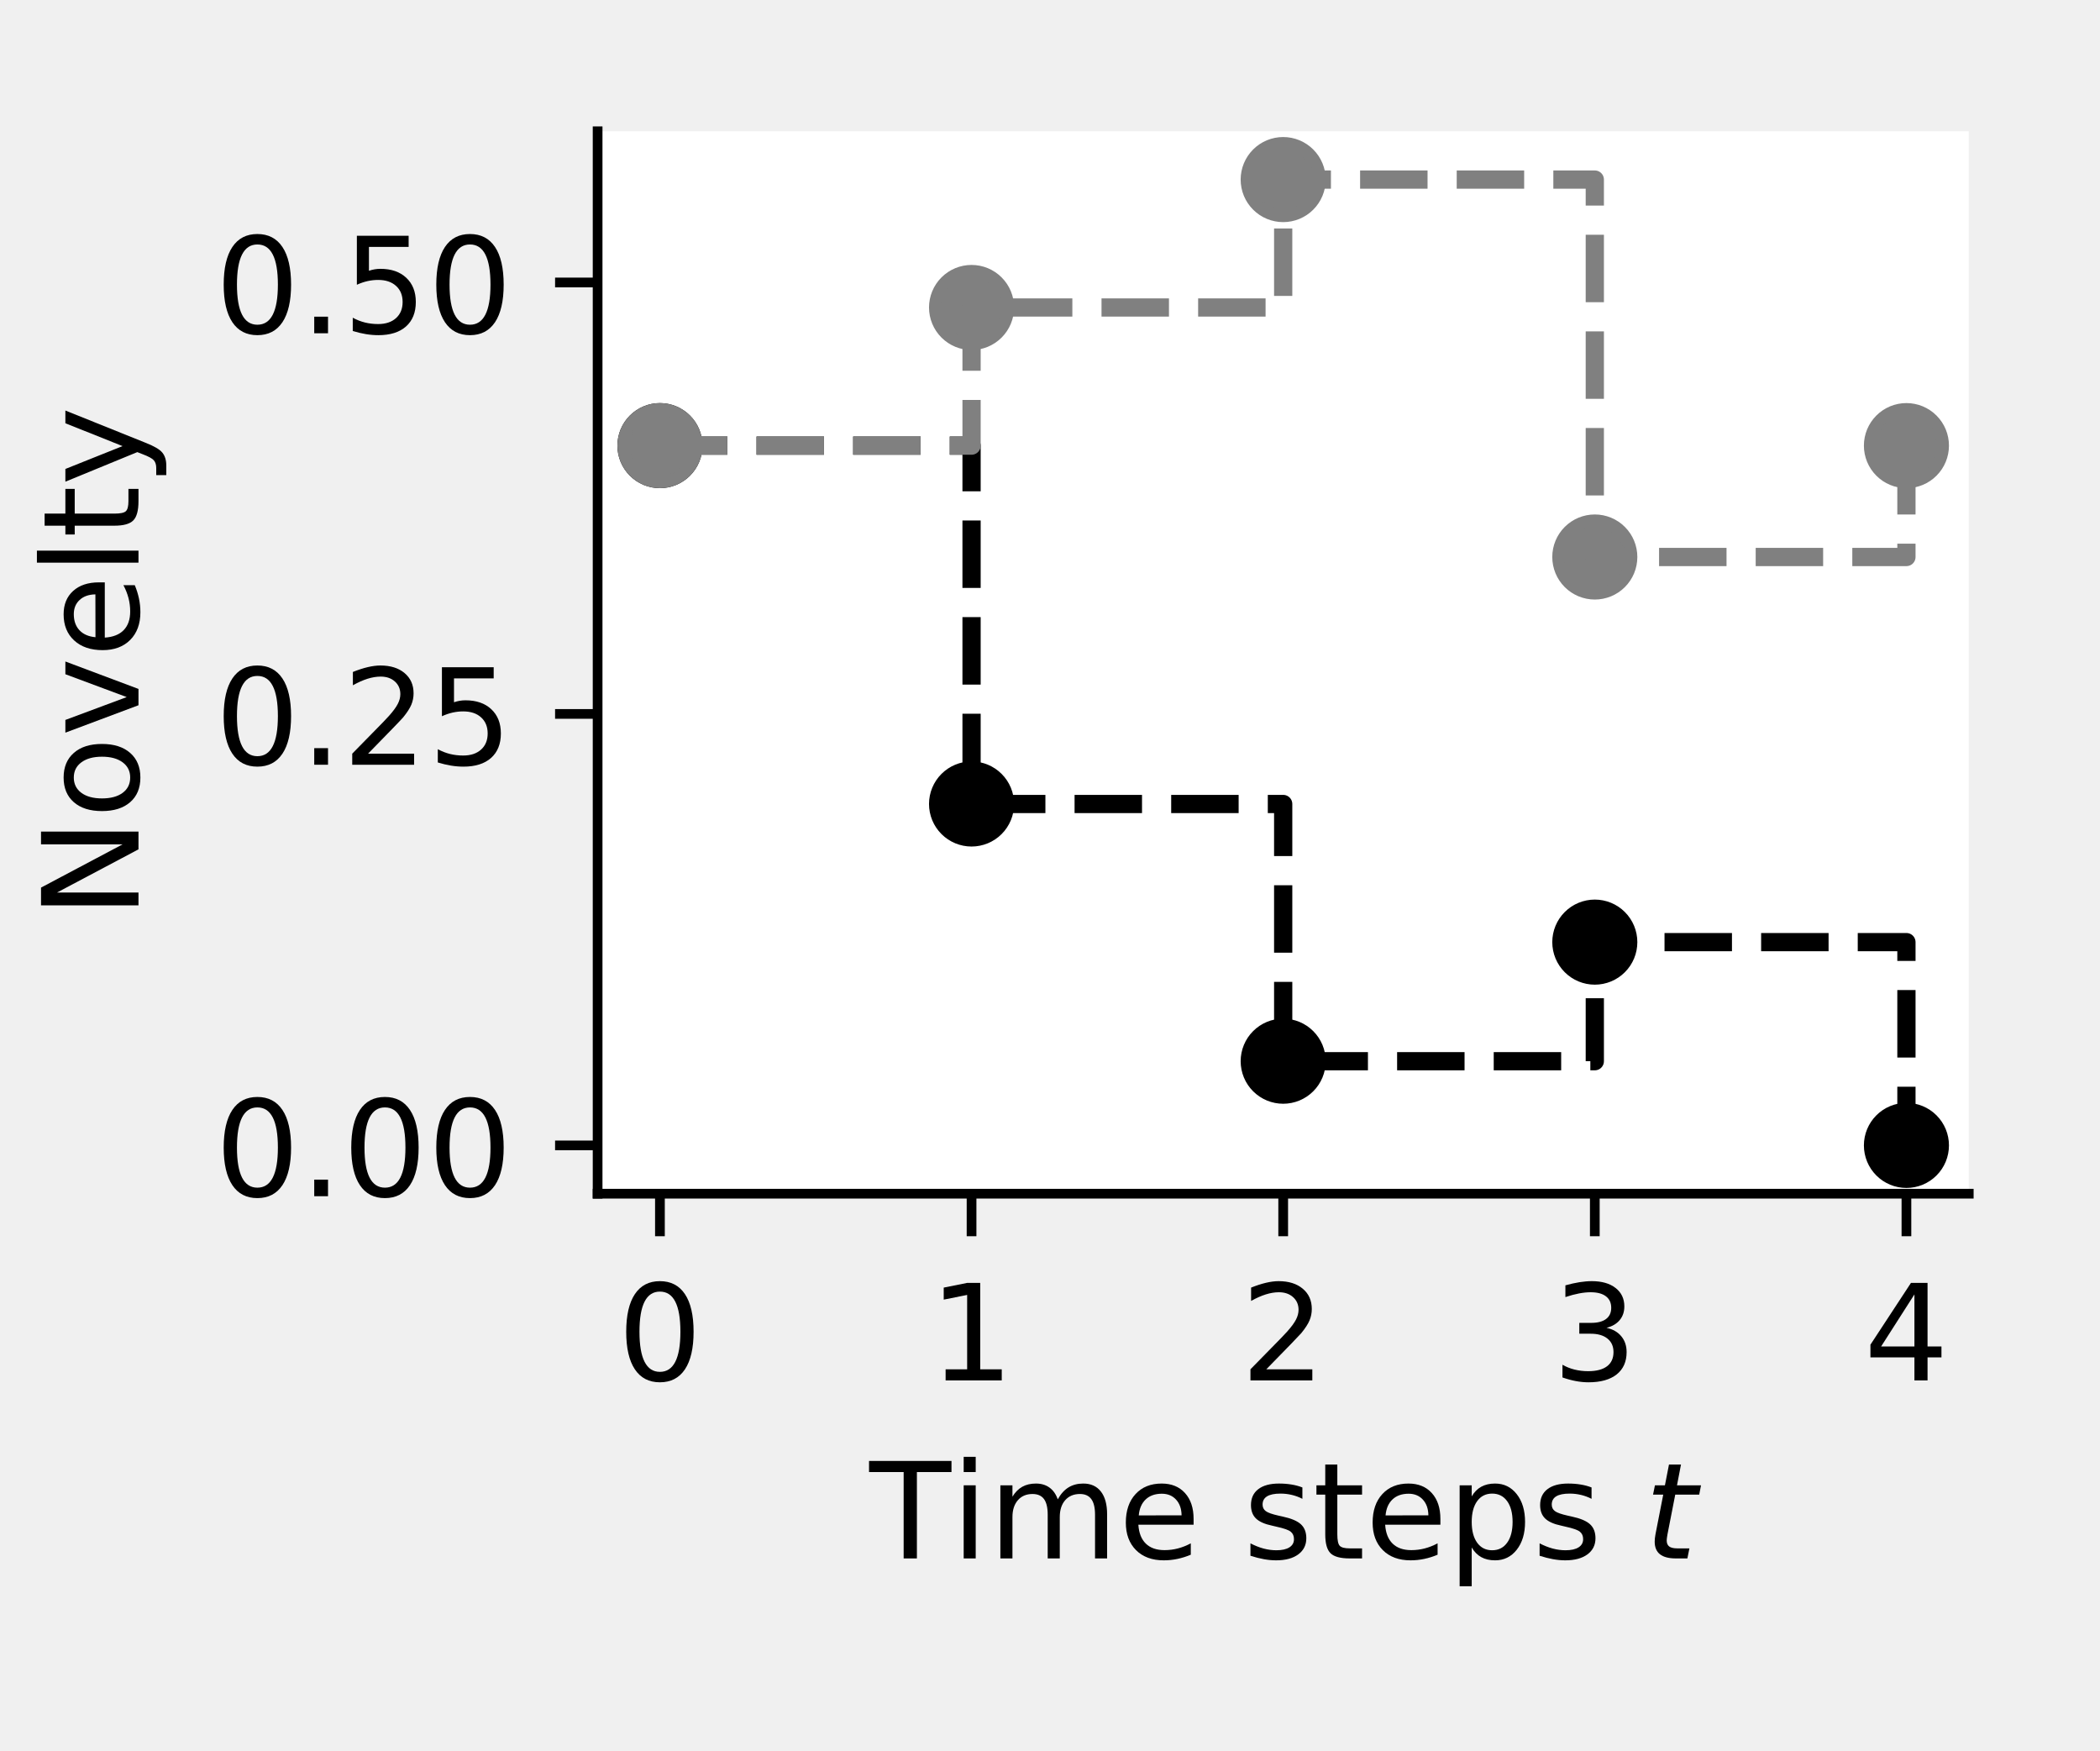
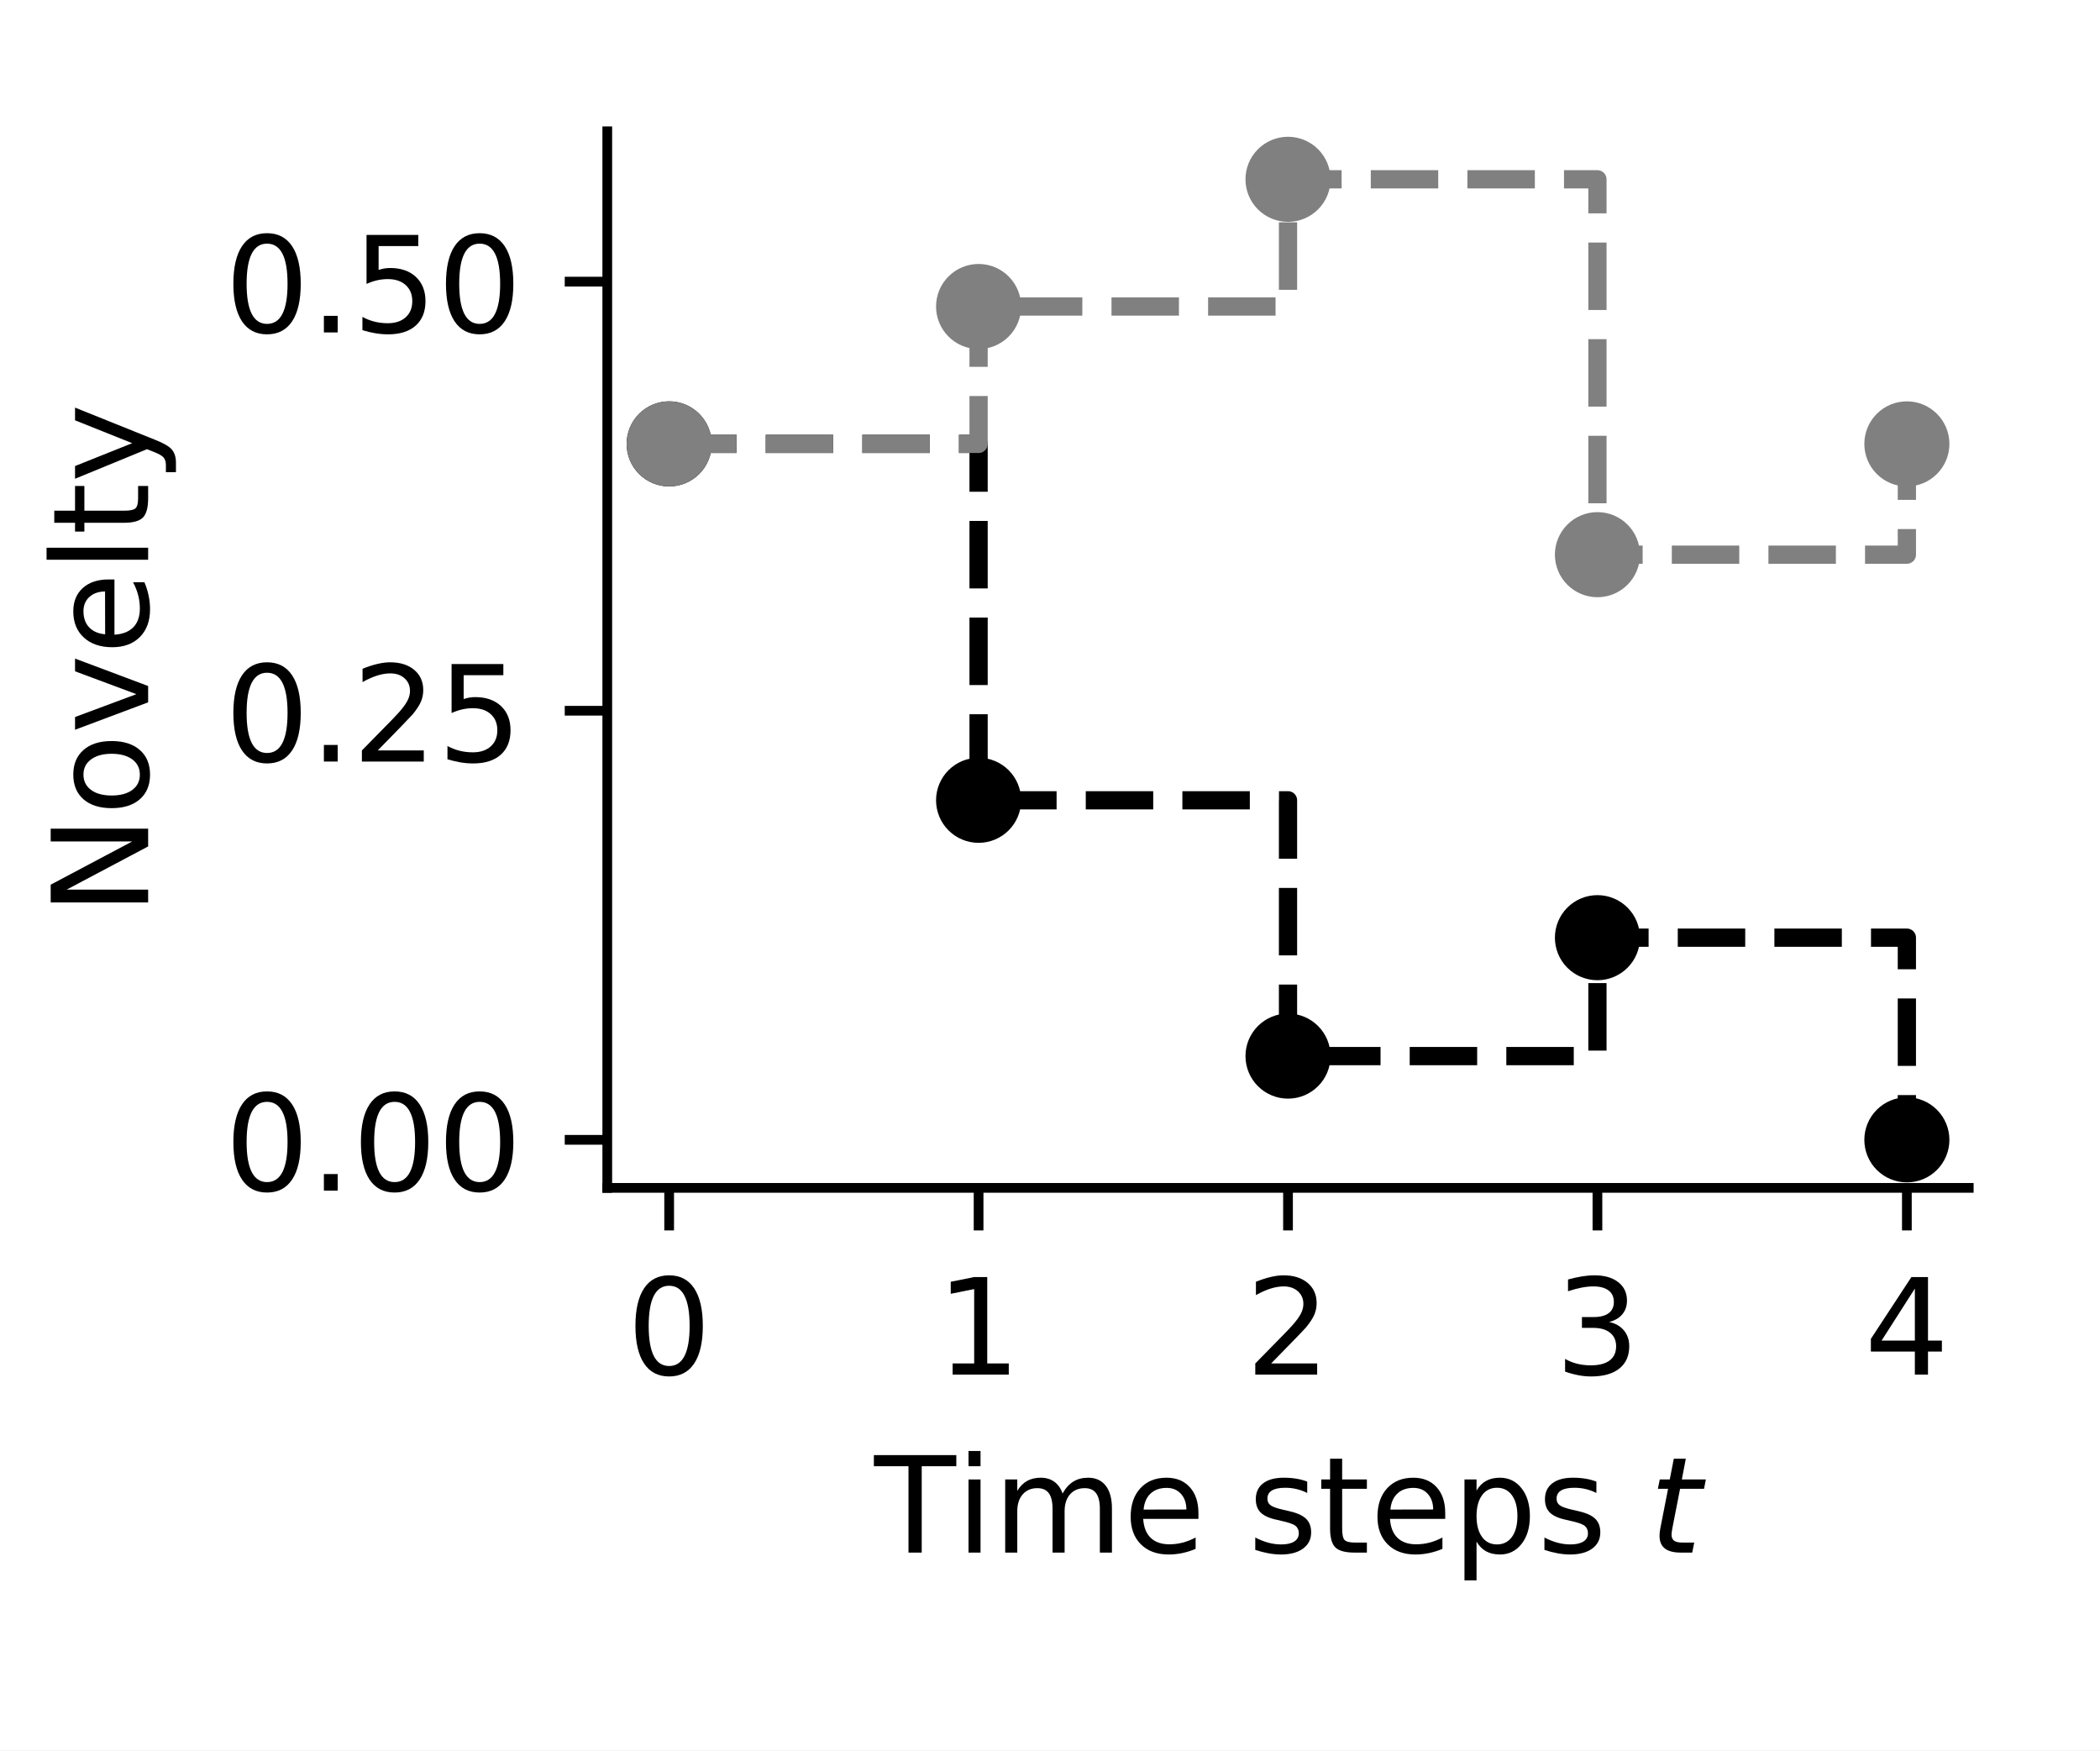
<svg xmlns="http://www.w3.org/2000/svg" xmlns:xlink="http://www.w3.org/1999/xlink" width="172.8pt" height="144pt" viewBox="0 0 172.8 144" version="1.1">
  <defs>
    <style type="text/css">*{stroke-linejoin: round; stroke-linecap: butt}</style>
  </defs>
  <g id="figure_1">
    <g id="patch_1">
-       <path d="M 0 144  L 172.8 144  L 172.8 0  L 0 0  L 0 144  z " style="fill: none" />
+       <path d="M 0 144  L 172.8 144  L 172.8 0  L 0 0  z " style="fill: #ffffff" />
    </g>
    <g id="axes_1">
      <g id="patch_2">
-         <path d="M 49.175 98.2  L 162 98.2  L 162 10.8  L 49.175 10.8  z " style="fill: #ffffff" />
+         <path d="M 49.97 97.72  L 162 97.72  L 162 10.8  L 49.97 10.8  z " style="fill: #ffffff" />
      </g>
      <g id="matplotlib.axis_1">
        <g id="xtick_1">
          <g id="line2d_1">
            <defs>
-               <path id="m558184680c" d="M 0 0  L 0 3.5  " style="stroke: #000000; stroke-width: 0.8" />
-             </defs>
-             <g>
-               <use xlink:href="#m558184680c" x="54.303" y="98.2" style="stroke: #000000; stroke-width: 0.8" />
+               <path id="m36e8739add" d="M 0 0  L 0 3.5  " style="stroke: #000000; stroke-width: 0.8" />
+             </defs>
+             <g>
+               <use xlink:href="#m36e8739add" x="55.062" y="97.72" style="stroke: #000000; stroke-width: 0.8" />
            </g>
          </g>
          <g id="text_1">
-             <g transform="translate(50.80403 113.5583) scale(0.11 -0.11)">
+             <g transform="translate(51.5629 113.0783) scale(0.11 -0.11)">
              <defs>
                <path id="DejaVuSans-30" d="M 2034 4250  Q 1547 4250 1301 3770  Q 1056 3291 1056 2328  Q 1056 1369 1301 889  Q 1547 409 2034 409  Q 2525 409 2770 889  Q 3016 1369 3016 2328  Q 3016 3291 2770 3770  Q 2525 4250 2034 4250  z M 2034 4750  Q 2819 4750 3233 4129  Q 3647 3509 3647 2328  Q 3647 1150 3233 529  Q 2819 -91 2034 -91  Q 1250 -91 836 529  Q 422 1150 422 2328  Q 422 3509 836 4129  Q 1250 4750 2034 4750  z " transform="scale(0.015625)" />
              </defs>
              <use xlink:href="#DejaVuSans-30" />
            </g>
          </g>
        </g>
        <g id="xtick_2">
          <g id="line2d_2">
            <g>
-               <use xlink:href="#m558184680c" x="79.945" y="98.2" style="stroke: #000000; stroke-width: 0.8" />
+               <use xlink:href="#m36e8739add" x="80.524" y="97.72" style="stroke: #000000; stroke-width: 0.8" />
            </g>
          </g>
          <g id="text_2">
-             <g transform="translate(76.44608 113.5583) scale(0.11 -0.11)">
+             <g transform="translate(77.02426 113.0783) scale(0.11 -0.11)">
              <defs>
                <path id="DejaVuSans-31" d="M 794 531  L 1825 531  L 1825 4091  L 703 3866  L 703 4441  L 1819 4666  L 2450 4666  L 2450 531  L 3481 531  L 3481 0  L 794 0  L 794 531  z " transform="scale(0.015625)" />
              </defs>
              <use xlink:href="#DejaVuSans-31" />
            </g>
          </g>
        </g>
        <g id="xtick_3">
          <g id="line2d_3">
            <g>
-               <use xlink:href="#m558184680c" x="105.588" y="98.2" style="stroke: #000000; stroke-width: 0.8" />
+               <use xlink:href="#m36e8739add" x="105.985" y="97.72" style="stroke: #000000; stroke-width: 0.8" />
            </g>
          </g>
          <g id="text_3">
-             <g transform="translate(102.0881 113.5583) scale(0.11 -0.11)">
+             <g transform="translate(102.4856 113.0783) scale(0.11 -0.11)">
              <defs>
                <path id="DejaVuSans-32" d="M 1228 531  L 3431 531  L 3431 0  L 469 0  L 469 531  Q 828 903 1448 1529  Q 2069 2156 2228 2338  Q 2531 2678 2651 2914  Q 2772 3150 2772 3378  Q 2772 3750 2511 3984  Q 2250 4219 1831 4219  Q 1534 4219 1204 4116  Q 875 4013 500 3803  L 500 4441  Q 881 4594 1212 4672  Q 1544 4750 1819 4750  Q 2544 4750 2975 4387  Q 3406 4025 3406 3419  Q 3406 3131 3298 2873  Q 3191 2616 2906 2266  Q 2828 2175 2409 1742  Q 1991 1309 1228 531  z " transform="scale(0.015625)" />
              </defs>
              <use xlink:href="#DejaVuSans-32" />
            </g>
          </g>
        </g>
        <g id="xtick_4">
          <g id="line2d_4">
            <g>
-               <use xlink:href="#m558184680c" x="131.23" y="98.2" style="stroke: #000000; stroke-width: 0.8" />
+               <use xlink:href="#m36e8739add" x="131.446" y="97.72" style="stroke: #000000; stroke-width: 0.8" />
            </g>
          </g>
          <g id="text_4">
-             <g transform="translate(127.7302 113.5583) scale(0.11 -0.11)">
+             <g transform="translate(127.947 113.0783) scale(0.11 -0.11)">
              <defs>
                <path id="DejaVuSans-33" d="M 2597 2516  Q 3050 2419 3304 2112  Q 3559 1806 3559 1356  Q 3559 666 3084 287  Q 2609 -91 1734 -91  Q 1441 -91 1130 -33  Q 819 25 488 141  L 488 750  Q 750 597 1062 519  Q 1375 441 1716 441  Q 2309 441 2620 675  Q 2931 909 2931 1356  Q 2931 1769 2642 2001  Q 2353 2234 1838 2234  L 1294 2234  L 1294 2753  L 1863 2753  Q 2328 2753 2575 2939  Q 2822 3125 2822 3475  Q 2822 3834 2567 4026  Q 2313 4219 1838 4219  Q 1578 4219 1281 4162  Q 984 4106 628 3988  L 628 4550  Q 988 4650 1302 4700  Q 1616 4750 1894 4750  Q 2613 4750 3031 4423  Q 3450 4097 3450 3541  Q 3450 3153 3228 2886  Q 3006 2619 2597 2516  z " transform="scale(0.015625)" />
              </defs>
              <use xlink:href="#DejaVuSans-33" />
            </g>
          </g>
        </g>
        <g id="xtick_5">
          <g id="line2d_5">
            <g>
-               <use xlink:href="#m558184680c" x="156.872" y="98.2" style="stroke: #000000; stroke-width: 0.8" />
+               <use xlink:href="#m36e8739add" x="156.908" y="97.72" style="stroke: #000000; stroke-width: 0.8" />
            </g>
          </g>
          <g id="text_5">
-             <g transform="translate(153.3722 113.5583) scale(0.11 -0.11)">
+             <g transform="translate(153.4084 113.0783) scale(0.11 -0.11)">
              <defs>
                <path id="DejaVuSans-34" d="M 2419 4116  L 825 1625  L 2419 1625  L 2419 4116  z M 2253 4666  L 3047 4666  L 3047 1625  L 3713 1625  L 3713 1100  L 3047 1100  L 3047 0  L 2419 0  L 2419 1100  L 313 1100  L 313 1709  L 2253 4666  z " transform="scale(0.015625)" />
              </defs>
              <use xlink:href="#DejaVuSans-34" />
            </g>
          </g>
        </g>
        <g id="text_6">
-           <g transform="translate(71.5425 128.2059) scale(0.11 -0.11)">
+           <g transform="translate(71.94 127.7259) scale(0.11 -0.11)">
            <defs>
              <path id="DejaVuSans-54" d="M -19 4666  L 3928 4666  L 3928 4134  L 2272 4134  L 2272 0  L 1638 0  L 1638 4134  L -19 4134  L -19 4666  z " transform="scale(0.015625)" />
              <path id="DejaVuSans-69" d="M 603 3500  L 1178 3500  L 1178 0  L 603 0  L 603 3500  z M 603 4863  L 1178 4863  L 1178 4134  L 603 4134  L 603 4863  z " transform="scale(0.015625)" />
              <path id="DejaVuSans-6d" d="M 3328 2828  Q 3544 3216 3844 3400  Q 4144 3584 4550 3584  Q 5097 3584 5394 3201  Q 5691 2819 5691 2113  L 5691 0  L 5113 0  L 5113 2094  Q 5113 2597 4934 2840  Q 4756 3084 4391 3084  Q 3944 3084 3684 2787  Q 3425 2491 3425 1978  L 3425 0  L 2847 0  L 2847 2094  Q 2847 2600 2669 2842  Q 2491 3084 2119 3084  Q 1678 3084 1418 2786  Q 1159 2488 1159 1978  L 1159 0  L 581 0  L 581 3500  L 1159 3500  L 1159 2956  Q 1356 3278 1631 3431  Q 1906 3584 2284 3584  Q 2666 3584 2933 3390  Q 3200 3197 3328 2828  z " transform="scale(0.015625)" />
              <path id="DejaVuSans-65" d="M 3597 1894  L 3597 1613  L 953 1613  Q 991 1019 1311 708  Q 1631 397 2203 397  Q 2534 397 2845 478  Q 3156 559 3463 722  L 3463 178  Q 3153 47 2828 -22  Q 2503 -91 2169 -91  Q 1331 -91 842 396  Q 353 884 353 1716  Q 353 2575 817 3079  Q 1281 3584 2069 3584  Q 2775 3584 3186 3129  Q 3597 2675 3597 1894  z M 3022 2063  Q 3016 2534 2758 2815  Q 2500 3097 2075 3097  Q 1594 3097 1305 2825  Q 1016 2553 972 2059  L 3022 2063  z " transform="scale(0.015625)" />
              <path id="DejaVuSans-20" transform="scale(0.015625)" />
              <path id="DejaVuSans-73" d="M 2834 3397  L 2834 2853  Q 2591 2978 2328 3040  Q 2066 3103 1784 3103  Q 1356 3103 1142 2972  Q 928 2841 928 2578  Q 928 2378 1081 2264  Q 1234 2150 1697 2047  L 1894 2003  Q 2506 1872 2764 1633  Q 3022 1394 3022 966  Q 3022 478 2636 193  Q 2250 -91 1575 -91  Q 1294 -91 989 -36  Q 684 19 347 128  L 347 722  Q 666 556 975 473  Q 1284 391 1588 391  Q 1994 391 2212 530  Q 2431 669 2431 922  Q 2431 1156 2273 1281  Q 2116 1406 1581 1522  L 1381 1569  Q 847 1681 609 1914  Q 372 2147 372 2553  Q 372 3047 722 3315  Q 1072 3584 1716 3584  Q 2034 3584 2315 3537  Q 2597 3491 2834 3397  z " transform="scale(0.015625)" />
              <path id="DejaVuSans-74" d="M 1172 4494  L 1172 3500  L 2356 3500  L 2356 3053  L 1172 3053  L 1172 1153  Q 1172 725 1289 603  Q 1406 481 1766 481  L 2356 481  L 2356 0  L 1766 0  Q 1100 0 847 248  Q 594 497 594 1153  L 594 3053  L 172 3053  L 172 3500  L 594 3500  L 594 4494  L 1172 4494  z " transform="scale(0.015625)" />
              <path id="DejaVuSans-70" d="M 1159 525  L 1159 -1331  L 581 -1331  L 581 3500  L 1159 3500  L 1159 2969  Q 1341 3281 1617 3432  Q 1894 3584 2278 3584  Q 2916 3584 3314 3078  Q 3713 2572 3713 1747  Q 3713 922 3314 415  Q 2916 -91 2278 -91  Q 1894 -91 1617 61  Q 1341 213 1159 525  z M 3116 1747  Q 3116 2381 2855 2742  Q 2594 3103 2138 3103  Q 1681 3103 1420 2742  Q 1159 2381 1159 1747  Q 1159 1113 1420 752  Q 1681 391 2138 391  Q 2594 391 2855 752  Q 3116 1113 3116 1747  z " transform="scale(0.015625)" />
              <path id="DejaVuSans-Oblique-74" d="M 2706 3500  L 2619 3053  L 1472 3053  L 1100 1153  Q 1081 1047 1072 975  Q 1063 903 1063 863  Q 1063 663 1183 572  Q 1303 481 1569 481  L 2150 481  L 2053 0  L 1503 0  Q 991 0 739 200  Q 488 400 488 806  Q 488 878 497 964  Q 506 1050 525 1153  L 897 3053  L 409 3053  L 500 3500  L 978 3500  L 1172 4494  L 1747 4494  L 1556 3500  L 2706 3500  z " transform="scale(0.015625)" />
            </defs>
            <use xlink:href="#DejaVuSans-54" transform="translate(0 0.015625)" />
            <use xlink:href="#DejaVuSans-69" transform="translate(61.08398 0.015625)" />
            <use xlink:href="#DejaVuSans-6d" transform="translate(88.86719 0.015625)" />
            <use xlink:href="#DejaVuSans-65" transform="translate(186.2793 0.015625)" />
            <use xlink:href="#DejaVuSans-20" transform="translate(247.8027 0.015625)" />
            <use xlink:href="#DejaVuSans-73" transform="translate(279.5898 0.015625)" />
            <use xlink:href="#DejaVuSans-74" transform="translate(331.6895 0.015625)" />
            <use xlink:href="#DejaVuSans-65" transform="translate(370.8984 0.015625)" />
            <use xlink:href="#DejaVuSans-70" transform="translate(432.4219 0.015625)" />
            <use xlink:href="#DejaVuSans-73" transform="translate(495.8984 0.015625)" />
            <use xlink:href="#DejaVuSans-20" transform="translate(547.998 0.015625)" />
            <use xlink:href="#DejaVuSans-Oblique-74" transform="translate(579.7852 0.015625)" />
          </g>
        </g>
      </g>
      <g id="matplotlib.axis_2">
        <g id="ytick_1">
          <g id="line2d_6">
            <defs>
-               <path id="m93d2ed3d1d" d="M 0 0  L -3.5 0  " style="stroke: #000000; stroke-width: 0.8" />
-             </defs>
-             <g>
-               <use xlink:href="#m93d2ed3d1d" x="49.175" y="94.227" style="stroke: #000000; stroke-width: 0.8" />
+               <path id="m5ccef2c388" d="M 0 0  L -3.5 0  " style="stroke: #000000; stroke-width: 0.8" />
+             </defs>
+             <g>
+               <use xlink:href="#m5ccef2c388" x="49.97" y="93.769" style="stroke: #000000; stroke-width: 0.8" />
            </g>
          </g>
          <g id="text_7">
-             <g transform="translate(17.68281 98.40641) scale(0.11 -0.11)">
+             <g transform="translate(18.47781 97.94823) scale(0.11 -0.11)">
              <defs>
                <path id="DejaVuSans-2e" d="M 684 794  L 1344 794  L 1344 0  L 684 0  L 684 794  z " transform="scale(0.015625)" />
              </defs>
              <use xlink:href="#DejaVuSans-30" />
              <use xlink:href="#DejaVuSans-2e" x="63.623" />
              <use xlink:href="#DejaVuSans-30" x="95.41" />
              <use xlink:href="#DejaVuSans-30" x="159.033" />
            </g>
          </g>
        </g>
        <g id="ytick_2">
          <g id="line2d_7">
            <g>
-               <use xlink:href="#m93d2ed3d1d" x="49.175" y="58.732" style="stroke: #000000; stroke-width: 0.8" />
+               <use xlink:href="#m5ccef2c388" x="49.97" y="58.469" style="stroke: #000000; stroke-width: 0.8" />
            </g>
          </g>
          <g id="text_8">
-             <g transform="translate(17.68281 62.91128) scale(0.11 -0.11)">
+             <g transform="translate(18.47781 62.64804) scale(0.11 -0.11)">
              <defs>
                <path id="DejaVuSans-35" d="M 691 4666  L 3169 4666  L 3169 4134  L 1269 4134  L 1269 2991  Q 1406 3038 1543 3061  Q 1681 3084 1819 3084  Q 2600 3084 3056 2656  Q 3513 2228 3513 1497  Q 3513 744 3044 326  Q 2575 -91 1722 -91  Q 1428 -91 1123 -41  Q 819 9 494 109  L 494 744  Q 775 591 1075 516  Q 1375 441 1709 441  Q 2250 441 2565 725  Q 2881 1009 2881 1497  Q 2881 1984 2565 2268  Q 2250 2553 1709 2553  Q 1456 2553 1204 2497  Q 953 2441 691 2322  L 691 4666  z " transform="scale(0.015625)" />
              </defs>
              <use xlink:href="#DejaVuSans-30" />
              <use xlink:href="#DejaVuSans-2e" x="63.623" />
              <use xlink:href="#DejaVuSans-32" x="95.41" />
              <use xlink:href="#DejaVuSans-35" x="159.033" />
            </g>
          </g>
        </g>
        <g id="ytick_3">
          <g id="line2d_8">
            <g>
-               <use xlink:href="#m93d2ed3d1d" x="49.175" y="23.237" style="stroke: #000000; stroke-width: 0.8" />
+               <use xlink:href="#m5ccef2c388" x="49.97" y="23.169" style="stroke: #000000; stroke-width: 0.8" />
            </g>
          </g>
          <g id="text_9">
-             <g transform="translate(17.68281 27.41615) scale(0.11 -0.11)">
+             <g transform="translate(18.47781 27.34784) scale(0.11 -0.11)">
              <use xlink:href="#DejaVuSans-30" />
              <use xlink:href="#DejaVuSans-2e" x="63.623" />
              <use xlink:href="#DejaVuSans-35" x="95.41" />
              <use xlink:href="#DejaVuSans-30" x="159.033" />
            </g>
          </g>
        </g>
        <g id="text_10">
-           <g transform="translate(11.39516 75.55898) rotate(-90) scale(0.11 -0.11)">
+           <g transform="translate(12.19016 75.31898) rotate(-90) scale(0.11 -0.11)">
            <defs>
              <path id="DejaVuSans-4e" d="M 628 4666  L 1478 4666  L 3547 763  L 3547 4666  L 4159 4666  L 4159 0  L 3309 0  L 1241 3903  L 1241 0  L 628 0  L 628 4666  z " transform="scale(0.015625)" />
              <path id="DejaVuSans-6f" d="M 1959 3097  Q 1497 3097 1228 2736  Q 959 2375 959 1747  Q 959 1119 1226 758  Q 1494 397 1959 397  Q 2419 397 2687 759  Q 2956 1122 2956 1747  Q 2956 2369 2687 2733  Q 2419 3097 1959 3097  z M 1959 3584  Q 2709 3584 3137 3096  Q 3566 2609 3566 1747  Q 3566 888 3137 398  Q 2709 -91 1959 -91  Q 1206 -91 779 398  Q 353 888 353 1747  Q 353 2609 779 3096  Q 1206 3584 1959 3584  z " transform="scale(0.015625)" />
              <path id="DejaVuSans-76" d="M 191 3500  L 800 3500  L 1894 563  L 2988 3500  L 3597 3500  L 2284 0  L 1503 0  L 191 3500  z " transform="scale(0.015625)" />
              <path id="DejaVuSans-6c" d="M 603 4863  L 1178 4863  L 1178 0  L 603 0  L 603 4863  z " transform="scale(0.015625)" />
              <path id="DejaVuSans-79" d="M 2059 -325  Q 1816 -950 1584 -1140  Q 1353 -1331 966 -1331  L 506 -1331  L 506 -850  L 844 -850  Q 1081 -850 1212 -737  Q 1344 -625 1503 -206  L 1606 56  L 191 3500  L 800 3500  L 1894 763  L 2988 3500  L 3597 3500  L 2059 -325  z " transform="scale(0.015625)" />
            </defs>
            <use xlink:href="#DejaVuSans-4e" />
            <use xlink:href="#DejaVuSans-6f" x="74.805" />
            <use xlink:href="#DejaVuSans-76" x="135.986" />
            <use xlink:href="#DejaVuSans-65" x="195.166" />
            <use xlink:href="#DejaVuSans-6c" x="256.689" />
            <use xlink:href="#DejaVuSans-74" x="284.473" />
            <use xlink:href="#DejaVuSans-79" x="323.682" />
          </g>
        </g>
      </g>
      <g id="line2d_9">
        <defs>
-           <path id="md73c973b9f" d="M 0 3  C 0.796 3 1.559 2.684 2.121 2.121  C 2.684 1.559 3 0.796 3 0  C 3 -0.796 2.684 -1.559 2.121 -2.121  C 1.559 -2.684 0.796 -3 0 -3  C -0.796 -3 -1.559 -2.684 -2.121 -2.121  C -2.684 -1.559 -3 -0.796 -3 0  C -3 0.796 -2.684 1.559 -2.121 2.121  C -1.559 2.684 -0.796 3 0 3  z " style="stroke: #000000" />
+           <path id="mcb362d4b43" d="M 0 3  C 0.796 3 1.559 2.684 2.121 2.121  C 2.684 1.559 3 0.796 3 0  C 3 -0.796 2.684 -1.559 2.121 -2.121  C 1.559 -2.684 0.796 -3 0 -3  C -0.796 -3 -1.559 -2.684 -2.121 -2.121  C -2.684 -1.559 -3 -0.796 -3 0  C -3 0.796 -2.684 1.559 -2.121 2.121  C -1.559 2.684 -0.796 3 0 3  z " style="stroke: #000000" />
        </defs>
-         <g clip-path="url(#p44efe9d61b)">
-           <use xlink:href="#md73c973b9f" x="54.303" y="36.659" style="stroke: #000000" />
-           <use xlink:href="#md73c973b9f" x="79.945" y="66.14" style="stroke: #000000" />
-           <use xlink:href="#md73c973b9f" x="105.588" y="87.3" style="stroke: #000000" />
-           <use xlink:href="#md73c973b9f" x="131.23" y="77.504" style="stroke: #000000" />
-           <use xlink:href="#md73c973b9f" x="156.872" y="94.227" style="stroke: #000000" />
+         <g clip-path="url(#pb67290f259)">
+           <use xlink:href="#mcb362d4b43" x="55.062" y="36.517" style="stroke: #000000" />
+           <use xlink:href="#mcb362d4b43" x="80.524" y="65.836" style="stroke: #000000" />
+           <use xlink:href="#mcb362d4b43" x="105.985" y="86.88" style="stroke: #000000" />
+           <use xlink:href="#mcb362d4b43" x="131.446" y="77.138" style="stroke: #000000" />
+           <use xlink:href="#mcb362d4b43" x="156.908" y="93.769" style="stroke: #000000" />
        </g>
      </g>
      <g id="line2d_10">
-         <path d="M 54.303 36.659  L 79.945 36.659  L 79.945 66.14  L 105.588 66.14  L 105.588 87.3  L 131.23 87.3  L 131.23 77.504  L 156.872 77.504  L 156.872 94.227  " clip-path="url(#p44efe9d61b)" style="fill: none; stroke-dasharray: 5.55,2.4; stroke-dashoffset: 0; stroke: #000000; stroke-width: 1.5" />
+         <path d="M 55.062 36.517  L 80.524 36.517  L 80.524 65.836  L 105.985 65.836  L 105.985 86.88  L 131.446 86.88  L 131.446 77.138  L 156.908 77.138  L 156.908 93.769  " clip-path="url(#pb67290f259)" style="fill: none; stroke-dasharray: 5.55,2.4; stroke-dashoffset: 0; stroke: #000000; stroke-width: 1.5" />
      </g>
      <g id="line2d_11">
        <defs>
-           <path id="m78fb960dee" d="M 0 3  C 0.796 3 1.559 2.684 2.121 2.121  C 2.684 1.559 3 0.796 3 0  C 3 -0.796 2.684 -1.559 2.121 -2.121  C 1.559 -2.684 0.796 -3 0 -3  C -0.796 -3 -1.559 -2.684 -2.121 -2.121  C -2.684 -1.559 -3 -0.796 -3 0  C -3 0.796 -2.684 1.559 -2.121 2.121  C -1.559 2.684 -0.796 3 0 3  z " style="stroke: #808080" />
+           <path id="mc7343707c6" d="M 0 3  C 0.796 3 1.559 2.684 2.121 2.121  C 2.684 1.559 3 0.796 3 0  C 3 -0.796 2.684 -1.559 2.121 -2.121  C 1.559 -2.684 0.796 -3 0 -3  C -0.796 -3 -1.559 -2.684 -2.121 -2.121  C -2.684 -1.559 -3 -0.796 -3 0  C -3 0.796 -2.684 1.559 -2.121 2.121  C -1.559 2.684 -0.796 3 0 3  z " style="stroke: #808080" />
        </defs>
-         <g clip-path="url(#p44efe9d61b)">
-           <use xlink:href="#m78fb960dee" x="54.303" y="36.659" style="fill: #808080; stroke: #808080" />
-           <use xlink:href="#m78fb960dee" x="79.945" y="25.295" style="fill: #808080; stroke: #808080" />
-           <use xlink:href="#m78fb960dee" x="105.588" y="14.773" style="fill: #808080; stroke: #808080" />
-           <use xlink:href="#m78fb960dee" x="131.23" y="45.822" style="fill: #808080; stroke: #808080" />
-           <use xlink:href="#m78fb960dee" x="156.872" y="36.659" style="fill: #808080; stroke: #808080" />
+         <g clip-path="url(#pb67290f259)">
+           <use xlink:href="#mc7343707c6" x="55.062" y="36.517" style="fill: #808080; stroke: #808080" />
+           <use xlink:href="#mc7343707c6" x="80.524" y="25.215" style="fill: #808080; stroke: #808080" />
+           <use xlink:href="#mc7343707c6" x="105.985" y="14.751" style="fill: #808080; stroke: #808080" />
+           <use xlink:href="#mc7343707c6" x="131.446" y="45.63" style="fill: #808080; stroke: #808080" />
+           <use xlink:href="#mc7343707c6" x="156.908" y="36.517" style="fill: #808080; stroke: #808080" />
        </g>
      </g>
      <g id="line2d_12">
-         <path d="M 54.303 36.659  L 79.945 36.659  L 79.945 25.295  L 105.588 25.295  L 105.588 14.773  L 131.23 14.773  L 131.23 45.822  L 156.872 45.822  L 156.872 36.659  " clip-path="url(#p44efe9d61b)" style="fill: none; stroke-dasharray: 5.55,2.4; stroke-dashoffset: 0; stroke: #808080; stroke-width: 1.5" />
+         <path d="M 55.062 36.517  L 80.524 36.517  L 80.524 25.215  L 105.985 25.215  L 105.985 14.751  L 131.446 14.751  L 131.446 45.63  L 156.908 45.63  L 156.908 36.517  " clip-path="url(#pb67290f259)" style="fill: none; stroke-dasharray: 5.55,2.4; stroke-dashoffset: 0; stroke: #808080; stroke-width: 1.5" />
      </g>
      <g id="patch_3">
-         <path d="M 49.175 98.2  L 49.175 10.8  " style="fill: none; stroke: #000000; stroke-width: 0.8; stroke-linejoin: miter; stroke-linecap: square" />
+         <path d="M 49.97 97.72  L 49.97 10.8  " style="fill: none; stroke: #000000; stroke-width: 0.8; stroke-linejoin: miter; stroke-linecap: square" />
      </g>
      <g id="patch_4">
-         <path d="M 49.175 98.2  L 162 98.2  " style="fill: none; stroke: #000000; stroke-width: 0.8; stroke-linejoin: miter; stroke-linecap: square" />
+         <path d="M 49.97 97.72  L 162 97.72  " style="fill: none; stroke: #000000; stroke-width: 0.8; stroke-linejoin: miter; stroke-linecap: square" />
      </g>
    </g>
  </g>
  <defs>
-     <clipPath id="p44efe9d61b">
-       <rect x="49.175" y="10.8" width="112.825" height="87.4" />
+     <clipPath id="pb67290f259">
+       <rect x="49.97" y="10.8" width="112.03" height="86.92" />
    </clipPath>
  </defs>
</svg>
